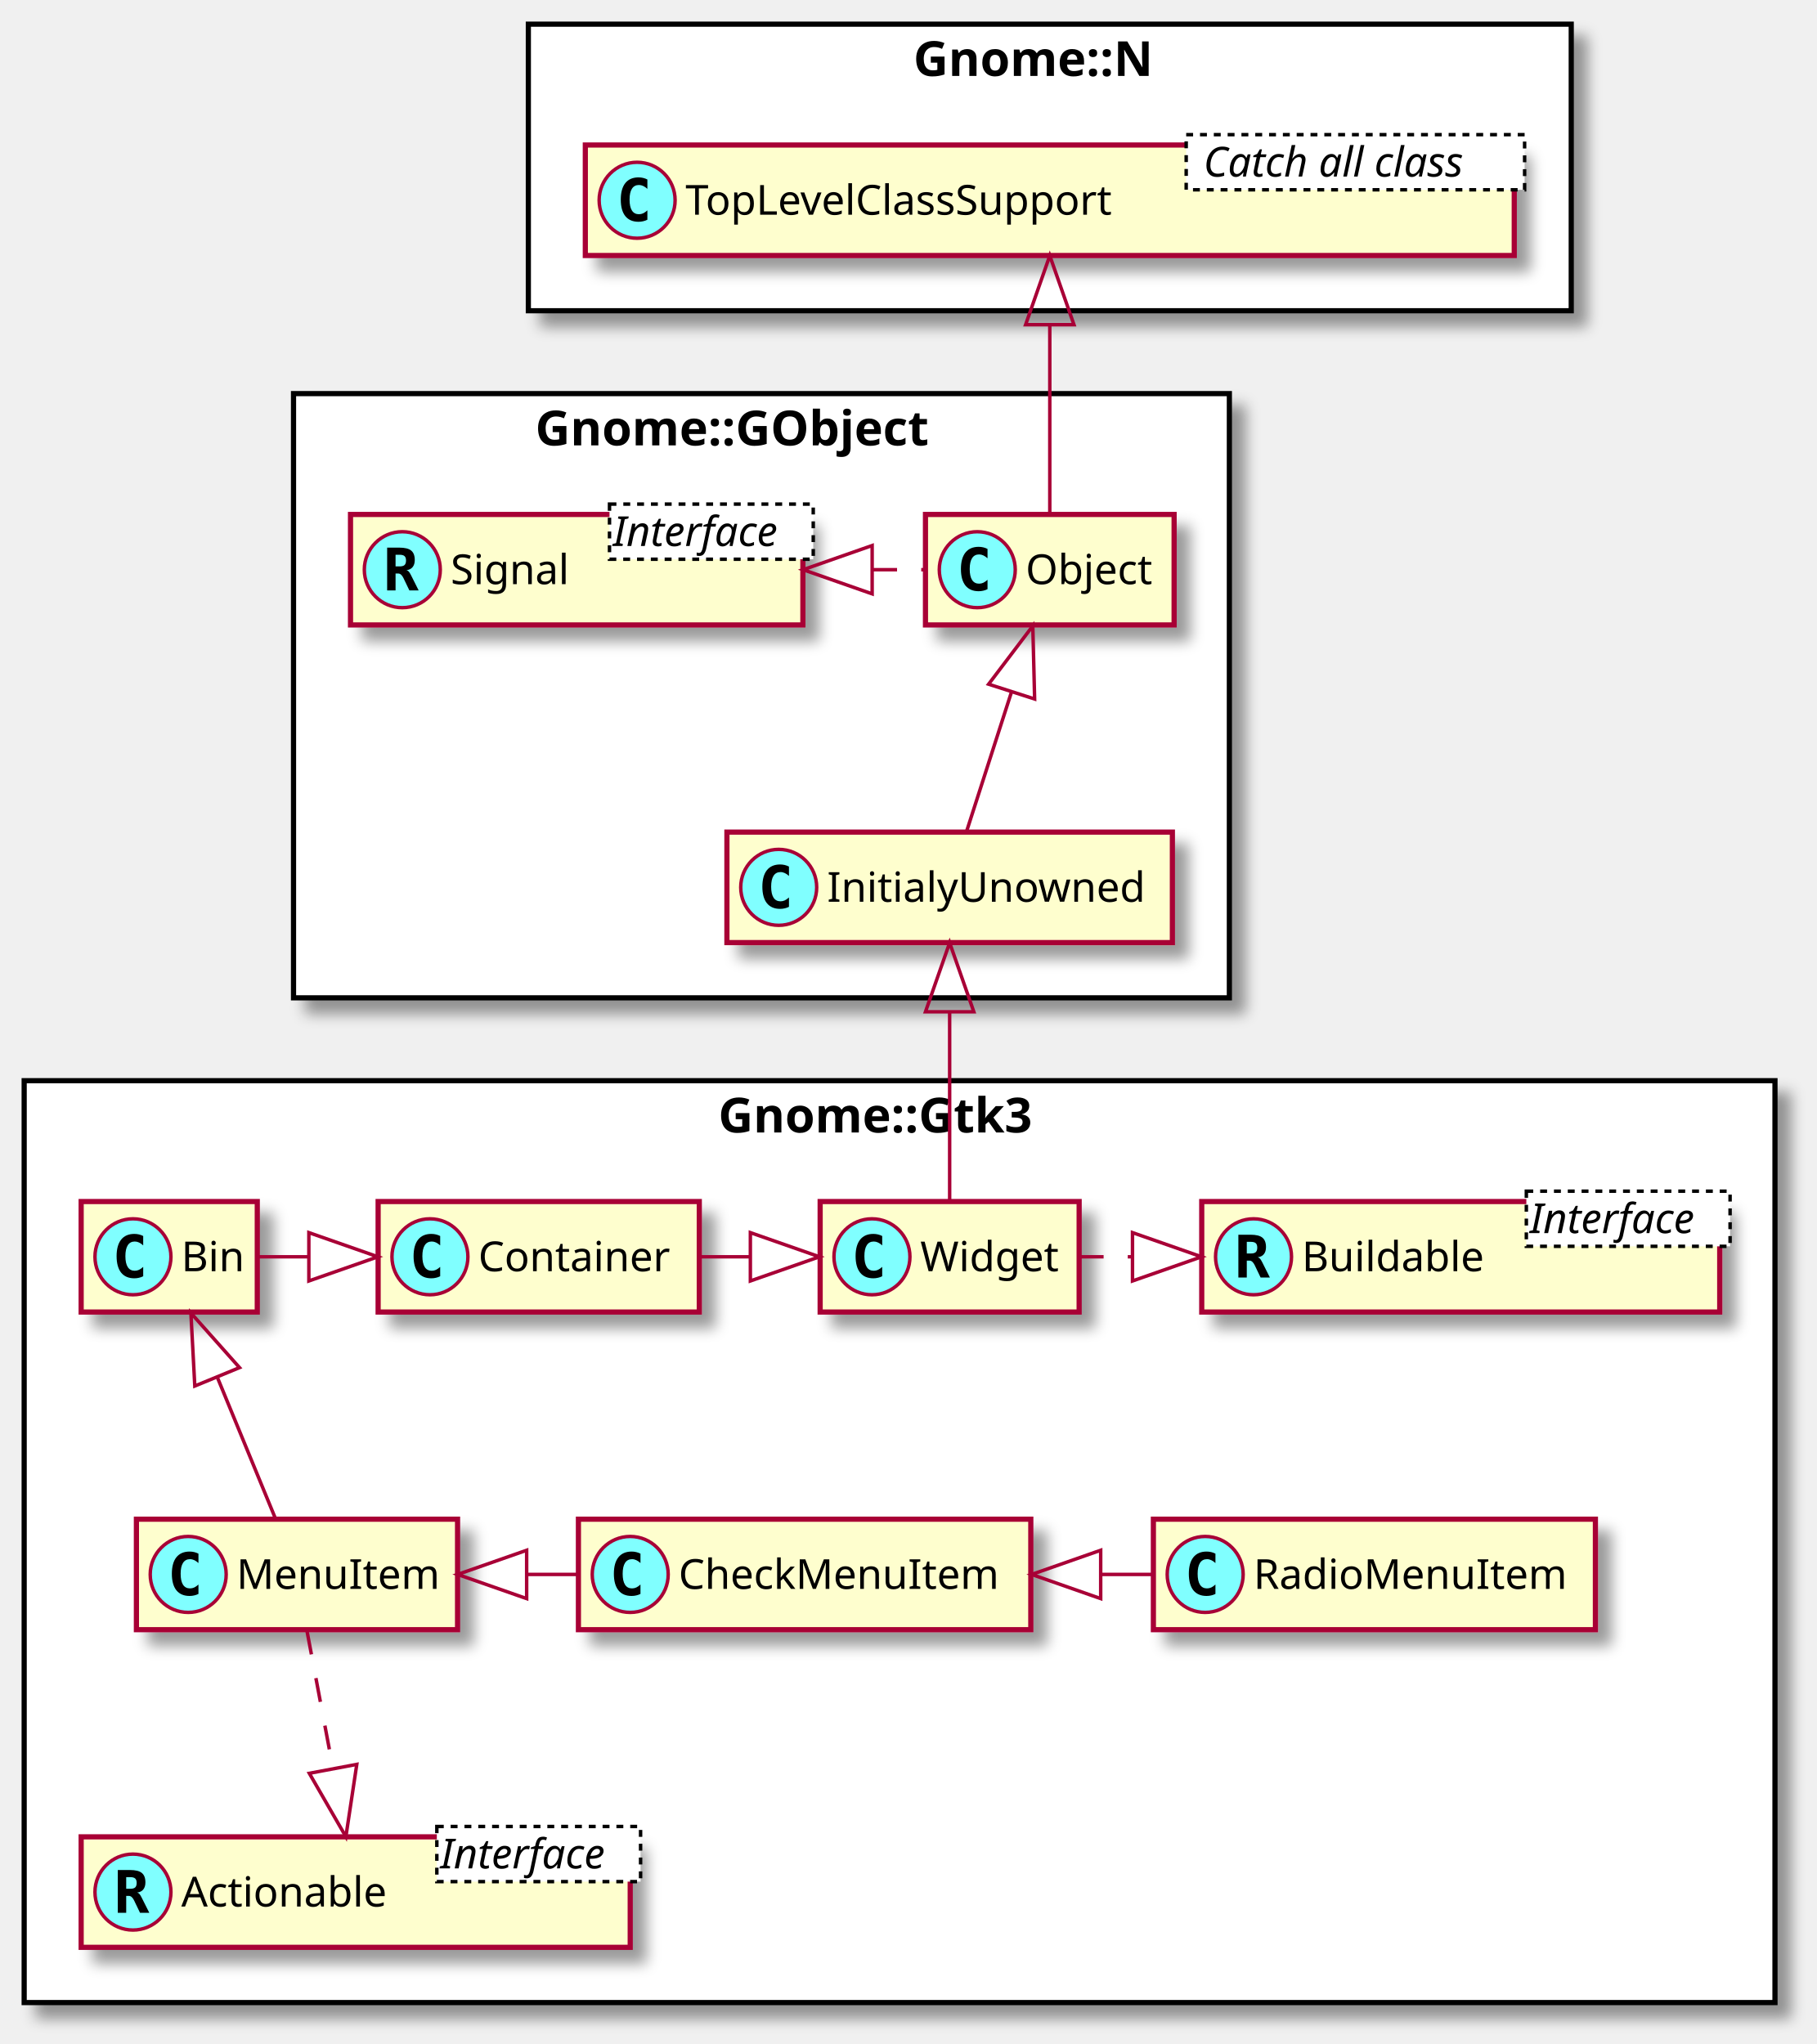
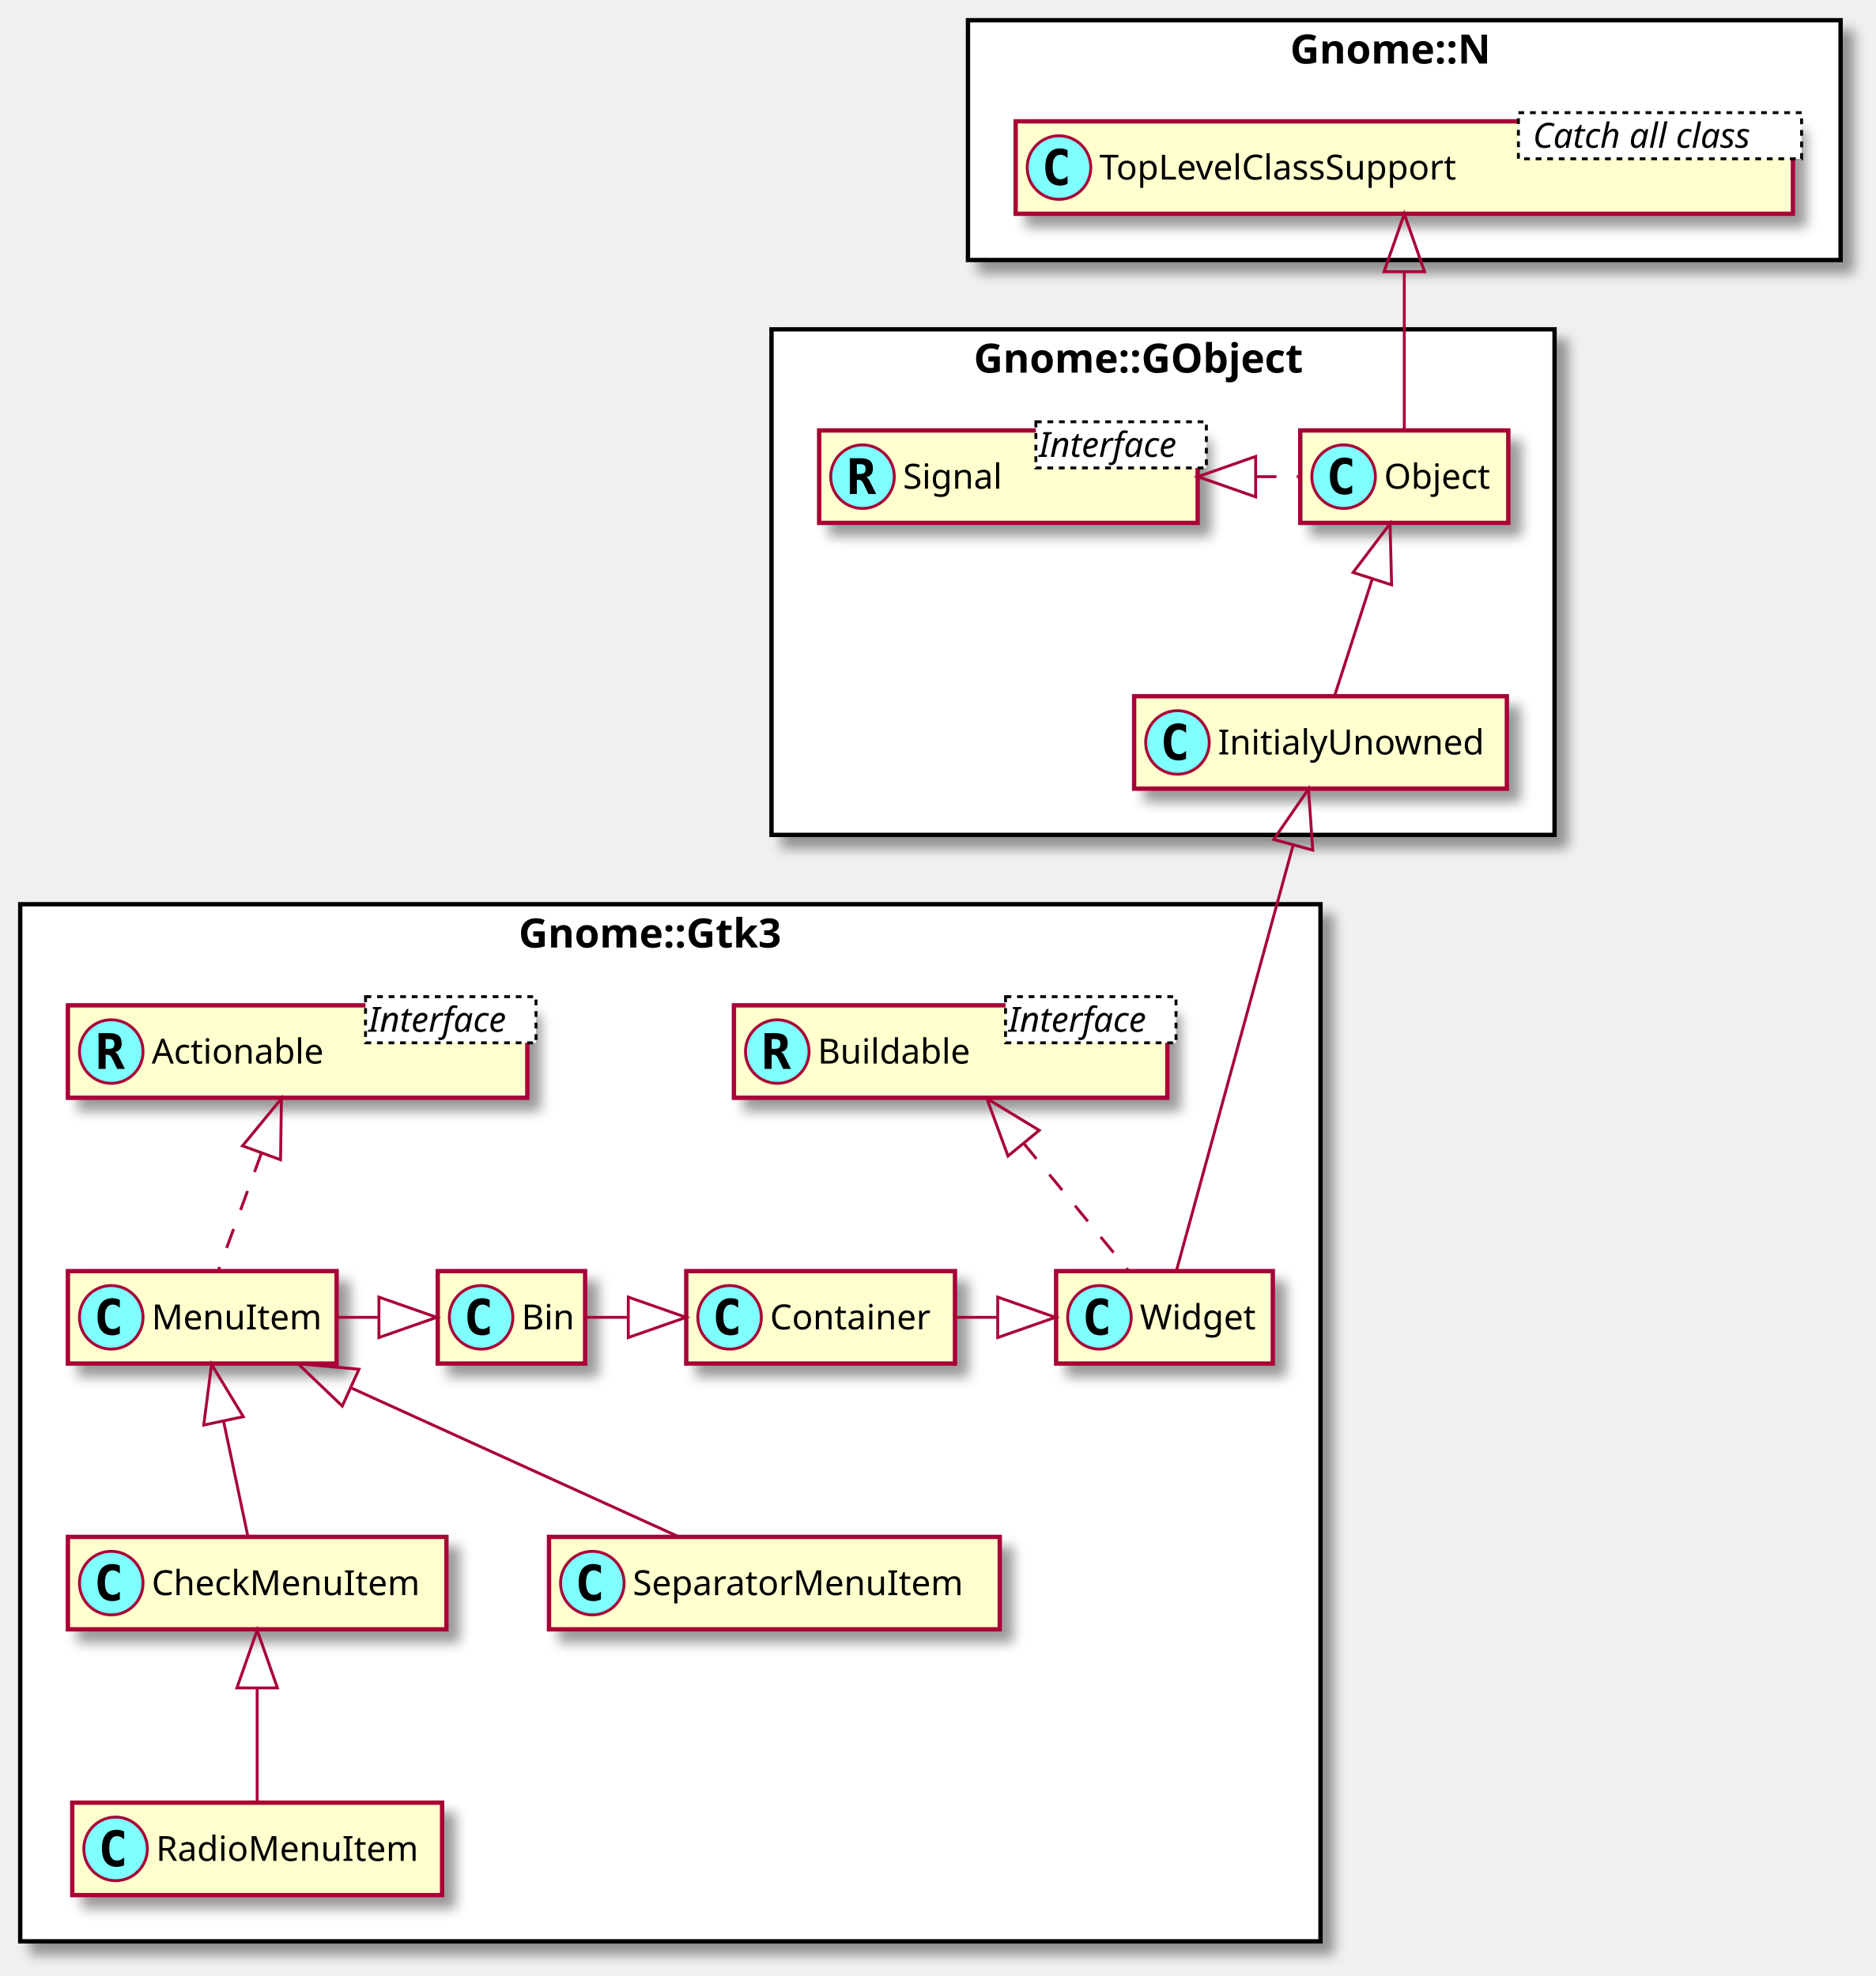
- <svg xmlns="http://www.w3.org/2000/svg" contentScriptType="application/ecmascript" contentStyleType="text/css" height="592px" preserveAspectRatio="none" style="width:526px;height:592px;" version="1.1" viewBox="0 0 526 592" width="526px" zoomAndPan="magnify">
+ <svg xmlns="http://www.w3.org/2000/svg" contentScriptType="application/ecmascript" contentStyleType="text/css" height="684px" preserveAspectRatio="none" style="width:649px;height:684px;" version="1.1" viewBox="0 0 649 684" width="649px" zoomAndPan="magnify">
  <defs>
-     <filter height="300%" id="f1158nkwj3fxun" width="300%" x="-1" y="-1">
+     <filter height="300%" id="fxnt58kn26zhu" width="300%" x="-1" y="-1">
      <feGaussianBlur result="blurOut" stdDeviation="2.0" />
      <feColorMatrix in="blurOut" result="blurOut2" type="matrix" values="0 0 0 0 0 0 0 0 0 0 0 0 0 0 0 0 0 0 .4 0" />
      <feOffset dx="4.0" dy="4.0" in="blurOut2" result="blurOut3" />
      <feBlend in="SourceGraphic" in2="blurOut3" mode="normal" />
    </filter>
  </defs>
  <g>
-     <rect fill="#FFFFFF" filter="url(#f1158nkwj3fxun)" height="83" style="stroke: #000000; stroke-width: 1.5;" width="302" x="153" y="7" />
-     <text fill="#000000" font-family="sans-serif" font-size="14" font-weight="bold" lengthAdjust="spacingAndGlyphs" textLength="79" x="264.5" y="21.995">Gnome::N</text>
-     <rect fill="#FFFFFF" filter="url(#f1158nkwj3fxun)" height="175" style="stroke: #000000; stroke-width: 1.5;" width="271" x="85" y="114" />
-     <text fill="#000000" font-family="sans-serif" font-size="14" font-weight="bold" lengthAdjust="spacingAndGlyphs" textLength="131" x="155" y="128.995">Gnome::GObject</text>
-     <rect fill="#FFFFFF" filter="url(#f1158nkwj3fxun)" height="267" style="stroke: #000000; stroke-width: 1.5;" width="507" x="7" y="313" />
-     <text fill="#000000" font-family="sans-serif" font-size="14" font-weight="bold" lengthAdjust="spacingAndGlyphs" textLength="105" x="208" y="327.995">Gnome::Gtk3</text>
-     <rect codeLine="9" fill="#FEFECE" filter="url(#f1158nkwj3fxun)" height="32" id="Gnome::N::TopLevelClassSupport" style="stroke: #A80036; stroke-width: 1.5;" width="269" x="169.5" y="42" />
-     <ellipse cx="184.5" cy="58" fill="#80FFFF" rx="11" ry="11" style="stroke: #A80036; stroke-width: 1.0;" />
-     <path d="M187.469,63.641 Q186.891,63.938 186.25,64.078 Q185.609,64.234 184.906,64.234 Q182.406,64.234 181.078,62.594 Q179.766,60.938 179.766,57.812 Q179.766,54.688 181.078,53.031 Q182.406,51.375 184.906,51.375 Q185.609,51.375 186.25,51.531 Q186.906,51.688 187.469,51.984 L187.469,54.703 Q186.844,54.125 186.25,53.859 Q185.656,53.578 185.031,53.578 Q183.688,53.578 183,54.656 Q182.312,55.719 182.312,57.812 Q182.312,59.906 183,60.984 Q183.688,62.047 185.031,62.047 Q185.656,62.047 186.25,61.781 Q186.844,61.5 187.469,60.922 L187.469,63.641 Z " />
-     <text fill="#000000" font-family="sans-serif" font-size="12" lengthAdjust="spacingAndGlyphs" textLength="137" x="198.5" y="62.181">TopLevelClassSupport</text>
-     <rect fill="#FFFFFF" height="15.969" style="stroke: #000000; stroke-width: 1.0; stroke-dasharray: 2.0,2.0;" width="98" x="343.5" y="39" />
-     <text fill="#000000" font-family="sans-serif" font-size="12" font-style="italic" lengthAdjust="spacingAndGlyphs" textLength="88" x="348.5" y="51.139">Catch all class</text>
-     <rect codeLine="12" fill="#FEFECE" filter="url(#f1158nkwj3fxun)" height="32" id="Gnome::GObject::Signal" style="stroke: #A80036; stroke-width: 1.5;" width="131" x="101.5" y="149" />
-     <ellipse cx="116.5" cy="165" fill="#80FFFF" rx="11" ry="11" style="stroke: #A80036; stroke-width: 1.0;" />
-     <path d="M117.703,165.141 Q118.062,165.219 118.328,165.5 Q118.609,165.766 119,166.547 L121.234,171 L118.547,171 L117.047,167.875 Q116.984,167.734 116.875,167.5 Q116.219,166.109 115.328,166.109 L114.547,166.109 L114.547,171 L112.109,171 L112.109,158.609 L115.641,158.609 Q118.031,158.609 119.062,159.453 Q120.109,160.297 120.109,162.203 Q120.109,163.484 119.484,164.25 Q118.875,165 117.703,165.141 Z M114.547,160.672 L114.547,164.047 L115.703,164.047 Q116.719,164.047 117.141,163.656 Q117.578,163.25 117.578,162.344 Q117.578,161.453 117.141,161.062 Q116.719,160.672 115.703,160.672 L114.547,160.672 Z " />
-     <text fill="#000000" font-family="sans-serif" font-size="12" lengthAdjust="spacingAndGlyphs" textLength="38" x="130.5" y="169.181">Signal</text>
-     <rect fill="#FFFFFF" height="15.969" style="stroke: #000000; stroke-width: 1.0; stroke-dasharray: 2.0,2.0;" width="59" x="176.5" y="146" />
-     <text fill="#000000" font-family="sans-serif" font-size="12" font-style="italic" lengthAdjust="spacingAndGlyphs" textLength="57" x="177.5" y="158.139">Interface</text>
-     <rect fill="#FEFECE" filter="url(#f1158nkwj3fxun)" height="32" id="Gnome::GObject::Object" style="stroke: #A80036; stroke-width: 1.5;" width="72" x="268" y="149" />
-     <ellipse cx="283" cy="165" fill="#80FFFF" rx="11" ry="11" style="stroke: #A80036; stroke-width: 1.0;" />
-     <path d="M285.969,170.641 Q285.391,170.938 284.75,171.078 Q284.109,171.234 283.406,171.234 Q280.906,171.234 279.578,169.594 Q278.266,167.938 278.266,164.812 Q278.266,161.688 279.578,160.031 Q280.906,158.375 283.406,158.375 Q284.109,158.375 284.75,158.531 Q285.406,158.688 285.969,158.984 L285.969,161.703 Q285.344,161.125 284.75,160.859 Q284.156,160.578 283.531,160.578 Q282.188,160.578 281.5,161.656 Q280.812,162.719 280.812,164.812 Q280.812,166.906 281.5,167.984 Q282.188,169.047 283.531,169.047 Q284.156,169.047 284.75,168.781 Q285.344,168.5 285.969,167.922 L285.969,170.641 Z " />
-     <text fill="#000000" font-family="sans-serif" font-size="12" lengthAdjust="spacingAndGlyphs" textLength="40" x="297" y="169.181">Object</text>
-     <rect fill="#FEFECE" filter="url(#f1158nkwj3fxun)" height="32" id="Gnome::GObject::InitialyUnowned" style="stroke: #A80036; stroke-width: 1.5;" width="129" x="210.5" y="241" />
-     <ellipse cx="225.5" cy="257" fill="#80FFFF" rx="11" ry="11" style="stroke: #A80036; stroke-width: 1.0;" />
-     <path d="M228.469,262.641 Q227.891,262.938 227.25,263.078 Q226.609,263.234 225.906,263.234 Q223.406,263.234 222.078,261.594 Q220.766,259.938 220.766,256.812 Q220.766,253.688 222.078,252.031 Q223.406,250.375 225.906,250.375 Q226.609,250.375 227.25,250.531 Q227.906,250.688 228.469,250.984 L228.469,253.703 Q227.844,253.125 227.25,252.859 Q226.656,252.578 226.031,252.578 Q224.688,252.578 224,253.656 Q223.312,254.719 223.312,256.812 Q223.312,258.906 224,259.984 Q224.688,261.047 226.031,261.047 Q226.656,261.047 227.25,260.781 Q227.844,260.5 228.469,259.922 L228.469,262.641 Z " />
-     <text fill="#000000" font-family="sans-serif" font-size="12" lengthAdjust="spacingAndGlyphs" textLength="97" x="239.5" y="261.181">InitialyUnowned</text>
-     <rect codeLine="15" fill="#FEFECE" filter="url(#f1158nkwj3fxun)" height="32" id="Gnome::Gtk3::Buildable" style="stroke: #A80036; stroke-width: 1.5;" width="150" x="348" y="348" />
-     <ellipse cx="363" cy="364" fill="#80FFFF" rx="11" ry="11" style="stroke: #A80036; stroke-width: 1.0;" />
-     <path d="M364.203,364.141 Q364.562,364.219 364.828,364.5 Q365.109,364.766 365.5,365.547 L367.734,370 L365.047,370 L363.547,366.875 Q363.484,366.734 363.375,366.5 Q362.719,365.109 361.828,365.109 L361.047,365.109 L361.047,370 L358.609,370 L358.609,357.609 L362.141,357.609 Q364.531,357.609 365.562,358.453 Q366.609,359.297 366.609,361.203 Q366.609,362.484 365.984,363.25 Q365.375,364 364.203,364.141 Z M361.047,359.672 L361.047,363.047 L362.203,363.047 Q363.219,363.047 363.641,362.656 Q364.078,362.25 364.078,361.344 Q364.078,360.453 363.641,360.062 Q363.219,359.672 362.203,359.672 L361.047,359.672 Z " />
-     <text fill="#000000" font-family="sans-serif" font-size="12" lengthAdjust="spacingAndGlyphs" textLength="57" x="377" y="368.181">Buildable</text>
-     <rect fill="#FFFFFF" height="15.969" style="stroke: #000000; stroke-width: 1.0; stroke-dasharray: 2.0,2.0;" width="59" x="442" y="345" />
-     <text fill="#000000" font-family="sans-serif" font-size="12" font-style="italic" lengthAdjust="spacingAndGlyphs" textLength="57" x="443" y="357.139">Interface</text>
-     <rect codeLine="18" fill="#FEFECE" filter="url(#f1158nkwj3fxun)" height="32" id="Gnome::Gtk3::Actionable" style="stroke: #A80036; stroke-width: 1.5;" width="159" x="23.5" y="532" />
+     <rect fill="#FFFFFF" filter="url(#fxnt58kn26zhu)" height="83" style="stroke: #000000; stroke-width: 1.5;" width="302" x="335" y="7" />
+     <text fill="#000000" font-family="sans-serif" font-size="14" font-weight="bold" lengthAdjust="spacingAndGlyphs" textLength="79" x="446.5" y="21.995">Gnome::N</text>
+     <rect fill="#FFFFFF" filter="url(#fxnt58kn26zhu)" height="175" style="stroke: #000000; stroke-width: 1.5;" width="271" x="267" y="114" />
+     <text fill="#000000" font-family="sans-serif" font-size="14" font-weight="bold" lengthAdjust="spacingAndGlyphs" textLength="131" x="337" y="128.995">Gnome::GObject</text>
+     <rect fill="#FFFFFF" filter="url(#fxnt58kn26zhu)" height="359" style="stroke: #000000; stroke-width: 1.5;" width="450" x="7" y="313" />
+     <text fill="#000000" font-family="sans-serif" font-size="14" font-weight="bold" lengthAdjust="spacingAndGlyphs" textLength="105" x="179.5" y="327.995">Gnome::Gtk3</text>
+     <rect codeLine="9" fill="#FEFECE" filter="url(#fxnt58kn26zhu)" height="32" id="Gnome::N::TopLevelClassSupport" style="stroke: #A80036; stroke-width: 1.5;" width="269" x="351.5" y="42" />
+     <ellipse cx="366.5" cy="58" fill="#80FFFF" rx="11" ry="11" style="stroke: #A80036; stroke-width: 1.0;" />
+     <path d="M369.469,63.641 Q368.891,63.938 368.25,64.078 Q367.609,64.234 366.906,64.234 Q364.406,64.234 363.078,62.594 Q361.766,60.938 361.766,57.812 Q361.766,54.688 363.078,53.031 Q364.406,51.375 366.906,51.375 Q367.609,51.375 368.25,51.531 Q368.906,51.688 369.469,51.984 L369.469,54.703 Q368.844,54.125 368.25,53.859 Q367.656,53.578 367.031,53.578 Q365.688,53.578 365,54.656 Q364.312,55.719 364.312,57.812 Q364.312,59.906 365,60.984 Q365.688,62.047 367.031,62.047 Q367.656,62.047 368.25,61.781 Q368.844,61.5 369.469,60.922 L369.469,63.641 Z " />
+     <text fill="#000000" font-family="sans-serif" font-size="12" lengthAdjust="spacingAndGlyphs" textLength="137" x="380.5" y="62.154">TopLevelClassSupport</text>
+     <rect fill="#FFFFFF" height="15.969" style="stroke: #000000; stroke-width: 1.0; stroke-dasharray: 2.0,2.0;" width="98" x="525.5" y="39" />
+     <text fill="#000000" font-family="sans-serif" font-size="12" font-style="italic" lengthAdjust="spacingAndGlyphs" textLength="88" x="530.5" y="51.139">Catch all class</text>
+     <rect codeLine="12" fill="#FEFECE" filter="url(#fxnt58kn26zhu)" height="32" id="Gnome::GObject::Signal" style="stroke: #A80036; stroke-width: 1.5;" width="131" x="283.5" y="149" />
+     <ellipse cx="298.5" cy="165" fill="#80FFFF" rx="11" ry="11" style="stroke: #A80036; stroke-width: 1.0;" />
+     <path d="M299.703,165.141 Q300.062,165.219 300.328,165.5 Q300.609,165.766 301,166.547 L303.234,171 L300.547,171 L299.047,167.875 Q298.984,167.734 298.875,167.5 Q298.219,166.109 297.328,166.109 L296.547,166.109 L296.547,171 L294.109,171 L294.109,158.609 L297.641,158.609 Q300.031,158.609 301.062,159.453 Q302.109,160.297 302.109,162.203 Q302.109,163.484 301.484,164.25 Q300.875,165 299.703,165.141 Z M296.547,160.672 L296.547,164.047 L297.703,164.047 Q298.719,164.047 299.141,163.656 Q299.578,163.25 299.578,162.344 Q299.578,161.453 299.141,161.062 Q298.719,160.672 297.703,160.672 L296.547,160.672 Z " />
+     <text fill="#000000" font-family="sans-serif" font-size="12" lengthAdjust="spacingAndGlyphs" textLength="38" x="312.5" y="169.154">Signal</text>
+     <rect fill="#FFFFFF" height="15.969" style="stroke: #000000; stroke-width: 1.0; stroke-dasharray: 2.0,2.0;" width="59" x="358.5" y="146" />
+     <text fill="#000000" font-family="sans-serif" font-size="12" font-style="italic" lengthAdjust="spacingAndGlyphs" textLength="57" x="359.5" y="158.139">Interface</text>
+     <rect fill="#FEFECE" filter="url(#fxnt58kn26zhu)" height="32" id="Gnome::GObject::Object" style="stroke: #A80036; stroke-width: 1.5;" width="72" x="450" y="149" />
+     <ellipse cx="465" cy="165" fill="#80FFFF" rx="11" ry="11" style="stroke: #A80036; stroke-width: 1.0;" />
+     <path d="M467.969,170.641 Q467.391,170.938 466.75,171.078 Q466.109,171.234 465.406,171.234 Q462.906,171.234 461.578,169.594 Q460.266,167.938 460.266,164.812 Q460.266,161.688 461.578,160.031 Q462.906,158.375 465.406,158.375 Q466.109,158.375 466.75,158.531 Q467.406,158.688 467.969,158.984 L467.969,161.703 Q467.344,161.125 466.75,160.859 Q466.156,160.578 465.531,160.578 Q464.188,160.578 463.5,161.656 Q462.812,162.719 462.812,164.812 Q462.812,166.906 463.5,167.984 Q464.188,169.047 465.531,169.047 Q466.156,169.047 466.75,168.781 Q467.344,168.5 467.969,167.922 L467.969,170.641 Z " />
+     <text fill="#000000" font-family="sans-serif" font-size="12" lengthAdjust="spacingAndGlyphs" textLength="40" x="479" y="169.154">Object</text>
+     <rect fill="#FEFECE" filter="url(#fxnt58kn26zhu)" height="32" id="Gnome::GObject::InitialyUnowned" style="stroke: #A80036; stroke-width: 1.5;" width="129" x="392.5" y="241" />
+     <ellipse cx="407.5" cy="257" fill="#80FFFF" rx="11" ry="11" style="stroke: #A80036; stroke-width: 1.0;" />
+     <path d="M410.469,262.641 Q409.891,262.938 409.25,263.078 Q408.609,263.234 407.906,263.234 Q405.406,263.234 404.078,261.594 Q402.766,259.938 402.766,256.812 Q402.766,253.688 404.078,252.031 Q405.406,250.375 407.906,250.375 Q408.609,250.375 409.25,250.531 Q409.906,250.688 410.469,250.984 L410.469,253.703 Q409.844,253.125 409.25,252.859 Q408.656,252.578 408.031,252.578 Q406.688,252.578 406,253.656 Q405.312,254.719 405.312,256.812 Q405.312,258.906 406,259.984 Q406.688,261.047 408.031,261.047 Q408.656,261.047 409.25,260.781 Q409.844,260.5 410.469,259.922 L410.469,262.641 Z " />
+     <text fill="#000000" font-family="sans-serif" font-size="12" lengthAdjust="spacingAndGlyphs" textLength="97" x="421.5" y="261.154">InitialyUnowned</text>
+     <rect codeLine="15" fill="#FEFECE" filter="url(#fxnt58kn26zhu)" height="32" id="Gnome::Gtk3::Buildable" style="stroke: #A80036; stroke-width: 1.5;" width="150" x="254" y="348" />
+     <ellipse cx="269" cy="364" fill="#80FFFF" rx="11" ry="11" style="stroke: #A80036; stroke-width: 1.0;" />
+     <path d="M270.203,364.141 Q270.562,364.219 270.828,364.5 Q271.109,364.766 271.5,365.547 L273.734,370 L271.047,370 L269.547,366.875 Q269.484,366.734 269.375,366.5 Q268.719,365.109 267.828,365.109 L267.047,365.109 L267.047,370 L264.609,370 L264.609,357.609 L268.141,357.609 Q270.531,357.609 271.562,358.453 Q272.609,359.297 272.609,361.203 Q272.609,362.484 271.984,363.25 Q271.375,364 270.203,364.141 Z M267.047,359.672 L267.047,363.047 L268.203,363.047 Q269.219,363.047 269.641,362.656 Q270.078,362.25 270.078,361.344 Q270.078,360.453 269.641,360.062 Q269.219,359.672 268.203,359.672 L267.047,359.672 Z " />
+     <text fill="#000000" font-family="sans-serif" font-size="12" lengthAdjust="spacingAndGlyphs" textLength="57" x="283" y="368.154">Buildable</text>
+     <rect fill="#FFFFFF" height="15.969" style="stroke: #000000; stroke-width: 1.0; stroke-dasharray: 2.0,2.0;" width="59" x="348" y="345" />
+     <text fill="#000000" font-family="sans-serif" font-size="12" font-style="italic" lengthAdjust="spacingAndGlyphs" textLength="57" x="349" y="357.139">Interface</text>
+     <rect codeLine="18" fill="#FEFECE" filter="url(#fxnt58kn26zhu)" height="32" id="Gnome::Gtk3::Actionable" style="stroke: #A80036; stroke-width: 1.5;" width="159" x="23.5" y="348" />
+     <ellipse cx="38.5" cy="364" fill="#80FFFF" rx="11" ry="11" style="stroke: #A80036; stroke-width: 1.0;" />
+     <path d="M39.703,364.141 Q40.062,364.219 40.328,364.5 Q40.609,364.766 41,365.547 L43.234,370 L40.547,370 L39.047,366.875 Q38.984,366.734 38.875,366.5 Q38.219,365.109 37.328,365.109 L36.547,365.109 L36.547,370 L34.109,370 L34.109,357.609 L37.641,357.609 Q40.031,357.609 41.062,358.453 Q42.109,359.297 42.109,361.203 Q42.109,362.484 41.484,363.25 Q40.875,364 39.703,364.141 Z M36.547,359.672 L36.547,363.047 L37.703,363.047 Q38.719,363.047 39.141,362.656 Q39.578,362.25 39.578,361.344 Q39.578,360.453 39.141,360.062 Q38.719,359.672 37.703,359.672 L36.547,359.672 Z " />
+     <text fill="#000000" font-family="sans-serif" font-size="12" lengthAdjust="spacingAndGlyphs" textLength="66" x="52.5" y="368.154">Actionable</text>
+     <rect fill="#FFFFFF" height="15.969" style="stroke: #000000; stroke-width: 1.0; stroke-dasharray: 2.0,2.0;" width="59" x="126.5" y="345" />
+     <text fill="#000000" font-family="sans-serif" font-size="12" font-style="italic" lengthAdjust="spacingAndGlyphs" textLength="57" x="127.5" y="357.139">Interface</text>
+     <rect fill="#FEFECE" filter="url(#fxnt58kn26zhu)" height="32" id="Gnome::Gtk3::Widget" style="stroke: #A80036; stroke-width: 1.5;" width="75" x="365.5" y="440" />
+     <ellipse cx="380.5" cy="456" fill="#80FFFF" rx="11" ry="11" style="stroke: #A80036; stroke-width: 1.0;" />
+     <path d="M383.469,461.641 Q382.891,461.938 382.25,462.078 Q381.609,462.234 380.906,462.234 Q378.406,462.234 377.078,460.594 Q375.766,458.938 375.766,455.812 Q375.766,452.688 377.078,451.031 Q378.406,449.375 380.906,449.375 Q381.609,449.375 382.25,449.531 Q382.906,449.688 383.469,449.984 L383.469,452.703 Q382.844,452.125 382.25,451.859 Q381.656,451.578 381.031,451.578 Q379.688,451.578 379,452.656 Q378.312,453.719 378.312,455.812 Q378.312,457.906 379,458.984 Q379.688,460.047 381.031,460.047 Q381.656,460.047 382.25,459.781 Q382.844,459.5 383.469,458.922 L383.469,461.641 Z " />
+     <text fill="#000000" font-family="sans-serif" font-size="12" lengthAdjust="spacingAndGlyphs" textLength="43" x="394.5" y="460.154">Widget</text>
+     <rect fill="#FEFECE" filter="url(#fxnt58kn26zhu)" height="32" id="Gnome::Gtk3::Container" style="stroke: #A80036; stroke-width: 1.5;" width="93" x="237.5" y="440" />
+     <ellipse cx="252.5" cy="456" fill="#80FFFF" rx="11" ry="11" style="stroke: #A80036; stroke-width: 1.0;" />
+     <path d="M255.469,461.641 Q254.891,461.938 254.25,462.078 Q253.609,462.234 252.906,462.234 Q250.406,462.234 249.078,460.594 Q247.766,458.938 247.766,455.812 Q247.766,452.688 249.078,451.031 Q250.406,449.375 252.906,449.375 Q253.609,449.375 254.25,449.531 Q254.906,449.688 255.469,449.984 L255.469,452.703 Q254.844,452.125 254.25,451.859 Q253.656,451.578 253.031,451.578 Q251.688,451.578 251,452.656 Q250.312,453.719 250.312,455.812 Q250.312,457.906 251,458.984 Q251.688,460.047 253.031,460.047 Q253.656,460.047 254.25,459.781 Q254.844,459.5 255.469,458.922 L255.469,461.641 Z " />
+     <text fill="#000000" font-family="sans-serif" font-size="12" lengthAdjust="spacingAndGlyphs" textLength="61" x="266.5" y="460.154">Container</text>
+     <rect fill="#FEFECE" filter="url(#fxnt58kn26zhu)" height="32" id="Gnome::Gtk3::Bin" style="stroke: #A80036; stroke-width: 1.5;" width="51" x="151.5" y="440" />
+     <ellipse cx="166.5" cy="456" fill="#80FFFF" rx="11" ry="11" style="stroke: #A80036; stroke-width: 1.0;" />
+     <path d="M169.469,461.641 Q168.891,461.938 168.25,462.078 Q167.609,462.234 166.906,462.234 Q164.406,462.234 163.078,460.594 Q161.766,458.938 161.766,455.812 Q161.766,452.688 163.078,451.031 Q164.406,449.375 166.906,449.375 Q167.609,449.375 168.25,449.531 Q168.906,449.688 169.469,449.984 L169.469,452.703 Q168.844,452.125 168.25,451.859 Q167.656,451.578 167.031,451.578 Q165.688,451.578 165,452.656 Q164.312,453.719 164.312,455.812 Q164.312,457.906 165,458.984 Q165.688,460.047 167.031,460.047 Q167.656,460.047 168.25,459.781 Q168.844,459.5 169.469,458.922 L169.469,461.641 Z " />
+     <text fill="#000000" font-family="sans-serif" font-size="12" lengthAdjust="spacingAndGlyphs" textLength="19" x="180.5" y="460.154">Bin</text>
+     <rect fill="#FEFECE" filter="url(#fxnt58kn26zhu)" height="32" id="Gnome::Gtk3::MenuItem" style="stroke: #A80036; stroke-width: 1.5;" width="93" x="23.5" y="440" />
+     <ellipse cx="38.5" cy="456" fill="#80FFFF" rx="11" ry="11" style="stroke: #A80036; stroke-width: 1.0;" />
+     <path d="M41.469,461.641 Q40.891,461.938 40.25,462.078 Q39.609,462.234 38.906,462.234 Q36.406,462.234 35.078,460.594 Q33.766,458.938 33.766,455.812 Q33.766,452.688 35.078,451.031 Q36.406,449.375 38.906,449.375 Q39.609,449.375 40.25,449.531 Q40.906,449.688 41.469,449.984 L41.469,452.703 Q40.844,452.125 40.25,451.859 Q39.656,451.578 39.031,451.578 Q37.688,451.578 37,452.656 Q36.312,453.719 36.312,455.812 Q36.312,457.906 37,458.984 Q37.688,460.047 39.031,460.047 Q39.656,460.047 40.25,459.781 Q40.844,459.5 41.469,458.922 L41.469,461.641 Z " />
+     <text fill="#000000" font-family="sans-serif" font-size="12" lengthAdjust="spacingAndGlyphs" textLength="61" x="52.5" y="460.154">MenuItem</text>
+     <rect fill="#FEFECE" filter="url(#fxnt58kn26zhu)" height="32" id="Gnome::Gtk3::CheckMenuItem" style="stroke: #A80036; stroke-width: 1.5;" width="131" x="23.5" y="532" />
    <ellipse cx="38.5" cy="548" fill="#80FFFF" rx="11" ry="11" style="stroke: #A80036; stroke-width: 1.0;" />
-     <path d="M39.703,548.141 Q40.062,548.219 40.328,548.5 Q40.609,548.766 41,549.547 L43.234,554 L40.547,554 L39.047,550.875 Q38.984,550.734 38.875,550.5 Q38.219,549.109 37.328,549.109 L36.547,549.109 L36.547,554 L34.109,554 L34.109,541.609 L37.641,541.609 Q40.031,541.609 41.062,542.453 Q42.109,543.297 42.109,545.203 Q42.109,546.484 41.484,547.25 Q40.875,548 39.703,548.141 Z M36.547,543.672 L36.547,547.047 L37.703,547.047 Q38.719,547.047 39.141,546.656 Q39.578,546.25 39.578,545.344 Q39.578,544.453 39.141,544.062 Q38.719,543.672 37.703,543.672 L36.547,543.672 Z " />
-     <text fill="#000000" font-family="sans-serif" font-size="12" lengthAdjust="spacingAndGlyphs" textLength="66" x="52.5" y="552.181">Actionable</text>
-     <rect fill="#FFFFFF" height="15.969" style="stroke: #000000; stroke-width: 1.0; stroke-dasharray: 2.0,2.0;" width="59" x="126.5" y="529" />
-     <text fill="#000000" font-family="sans-serif" font-size="12" font-style="italic" lengthAdjust="spacingAndGlyphs" textLength="57" x="127.5" y="541.139">Interface</text>
-     <rect fill="#FEFECE" filter="url(#f1158nkwj3fxun)" height="32" id="Gnome::Gtk3::Widget" style="stroke: #A80036; stroke-width: 1.5;" width="75" x="237.5" y="348" />
-     <ellipse cx="252.5" cy="364" fill="#80FFFF" rx="11" ry="11" style="stroke: #A80036; stroke-width: 1.0;" />
-     <path d="M255.469,369.641 Q254.891,369.938 254.25,370.078 Q253.609,370.234 252.906,370.234 Q250.406,370.234 249.078,368.594 Q247.766,366.938 247.766,363.812 Q247.766,360.688 249.078,359.031 Q250.406,357.375 252.906,357.375 Q253.609,357.375 254.25,357.531 Q254.906,357.688 255.469,357.984 L255.469,360.703 Q254.844,360.125 254.25,359.859 Q253.656,359.578 253.031,359.578 Q251.688,359.578 251,360.656 Q250.312,361.719 250.312,363.812 Q250.312,365.906 251,366.984 Q251.688,368.047 253.031,368.047 Q253.656,368.047 254.25,367.781 Q254.844,367.5 255.469,366.922 L255.469,369.641 Z " />
-     <text fill="#000000" font-family="sans-serif" font-size="12" lengthAdjust="spacingAndGlyphs" textLength="43" x="266.5" y="368.181">Widget</text>
-     <rect fill="#FEFECE" filter="url(#f1158nkwj3fxun)" height="32" id="Gnome::Gtk3::Container" style="stroke: #A80036; stroke-width: 1.5;" width="93" x="109.5" y="348" />
-     <ellipse cx="124.5" cy="364" fill="#80FFFF" rx="11" ry="11" style="stroke: #A80036; stroke-width: 1.0;" />
-     <path d="M127.469,369.641 Q126.891,369.938 126.25,370.078 Q125.609,370.234 124.906,370.234 Q122.406,370.234 121.078,368.594 Q119.766,366.938 119.766,363.812 Q119.766,360.688 121.078,359.031 Q122.406,357.375 124.906,357.375 Q125.609,357.375 126.25,357.531 Q126.906,357.688 127.469,357.984 L127.469,360.703 Q126.844,360.125 126.25,359.859 Q125.656,359.578 125.031,359.578 Q123.688,359.578 123,360.656 Q122.312,361.719 122.312,363.812 Q122.312,365.906 123,366.984 Q123.688,368.047 125.031,368.047 Q125.656,368.047 126.25,367.781 Q126.844,367.5 127.469,366.922 L127.469,369.641 Z " />
-     <text fill="#000000" font-family="sans-serif" font-size="12" lengthAdjust="spacingAndGlyphs" textLength="61" x="138.5" y="368.181">Container</text>
-     <rect fill="#FEFECE" filter="url(#f1158nkwj3fxun)" height="32" id="Gnome::Gtk3::Bin" style="stroke: #A80036; stroke-width: 1.5;" width="51" x="23.5" y="348" />
-     <ellipse cx="38.5" cy="364" fill="#80FFFF" rx="11" ry="11" style="stroke: #A80036; stroke-width: 1.0;" />
-     <path d="M41.469,369.641 Q40.891,369.938 40.25,370.078 Q39.609,370.234 38.906,370.234 Q36.406,370.234 35.078,368.594 Q33.766,366.938 33.766,363.812 Q33.766,360.688 35.078,359.031 Q36.406,357.375 38.906,357.375 Q39.609,357.375 40.25,357.531 Q40.906,357.688 41.469,357.984 L41.469,360.703 Q40.844,360.125 40.25,359.859 Q39.656,359.578 39.031,359.578 Q37.688,359.578 37,360.656 Q36.312,361.719 36.312,363.812 Q36.312,365.906 37,366.984 Q37.688,368.047 39.031,368.047 Q39.656,368.047 40.25,367.781 Q40.844,367.5 41.469,366.922 L41.469,369.641 Z " />
-     <text fill="#000000" font-family="sans-serif" font-size="12" lengthAdjust="spacingAndGlyphs" textLength="19" x="52.5" y="368.181">Bin</text>
-     <rect fill="#FEFECE" filter="url(#f1158nkwj3fxun)" height="32" id="Gnome::Gtk3::MenuItem" style="stroke: #A80036; stroke-width: 1.5;" width="93" x="39.5" y="440" />
-     <ellipse cx="54.5" cy="456" fill="#80FFFF" rx="11" ry="11" style="stroke: #A80036; stroke-width: 1.0;" />
-     <path d="M57.469,461.641 Q56.891,461.938 56.25,462.078 Q55.609,462.234 54.906,462.234 Q52.406,462.234 51.078,460.594 Q49.766,458.938 49.766,455.812 Q49.766,452.688 51.078,451.031 Q52.406,449.375 54.906,449.375 Q55.609,449.375 56.25,449.531 Q56.906,449.688 57.469,449.984 L57.469,452.703 Q56.844,452.125 56.25,451.859 Q55.656,451.578 55.031,451.578 Q53.688,451.578 53,452.656 Q52.312,453.719 52.312,455.812 Q52.312,457.906 53,458.984 Q53.688,460.047 55.031,460.047 Q55.656,460.047 56.25,459.781 Q56.844,459.5 57.469,458.922 L57.469,461.641 Z " />
-     <text fill="#000000" font-family="sans-serif" font-size="12" lengthAdjust="spacingAndGlyphs" textLength="61" x="68.5" y="460.181">MenuItem</text>
-     <rect fill="#FEFECE" filter="url(#f1158nkwj3fxun)" height="32" id="Gnome::Gtk3::CheckMenuItem" style="stroke: #A80036; stroke-width: 1.5;" width="131" x="167.5" y="440" />
-     <ellipse cx="182.5" cy="456" fill="#80FFFF" rx="11" ry="11" style="stroke: #A80036; stroke-width: 1.0;" />
-     <path d="M185.469,461.641 Q184.891,461.938 184.25,462.078 Q183.609,462.234 182.906,462.234 Q180.406,462.234 179.078,460.594 Q177.766,458.938 177.766,455.812 Q177.766,452.688 179.078,451.031 Q180.406,449.375 182.906,449.375 Q183.609,449.375 184.25,449.531 Q184.906,449.688 185.469,449.984 L185.469,452.703 Q184.844,452.125 184.25,451.859 Q183.656,451.578 183.031,451.578 Q181.688,451.578 181,452.656 Q180.312,453.719 180.312,455.812 Q180.312,457.906 181,458.984 Q181.688,460.047 183.031,460.047 Q183.656,460.047 184.25,459.781 Q184.844,459.5 185.469,458.922 L185.469,461.641 Z " />
-     <text fill="#000000" font-family="sans-serif" font-size="12" lengthAdjust="spacingAndGlyphs" textLength="99" x="196.5" y="460.181">CheckMenuItem</text>
-     <rect fill="#FEFECE" filter="url(#f1158nkwj3fxun)" height="32" id="Gnome::Gtk3::RadioMenuItem" style="stroke: #A80036; stroke-width: 1.5;" width="128" x="334" y="440" />
-     <ellipse cx="349" cy="456" fill="#80FFFF" rx="11" ry="11" style="stroke: #A80036; stroke-width: 1.0;" />
-     <path d="M351.969,461.641 Q351.391,461.938 350.75,462.078 Q350.109,462.234 349.406,462.234 Q346.906,462.234 345.578,460.594 Q344.266,458.938 344.266,455.812 Q344.266,452.688 345.578,451.031 Q346.906,449.375 349.406,449.375 Q350.109,449.375 350.75,449.531 Q351.406,449.688 351.969,449.984 L351.969,452.703 Q351.344,452.125 350.75,451.859 Q350.156,451.578 349.531,451.578 Q348.188,451.578 347.5,452.656 Q346.812,453.719 346.812,455.812 Q346.812,457.906 347.5,458.984 Q348.188,460.047 349.531,460.047 Q350.156,460.047 350.75,459.781 Q351.344,459.5 351.969,458.922 L351.969,461.641 Z " />
-     <text fill="#000000" font-family="sans-serif" font-size="12" lengthAdjust="spacingAndGlyphs" textLength="96" x="363" y="460.181">RadioMenuItem</text>
-     <path codeLine="21" d="M304,94.1 C304,112.76 304,134.73 304,148.98 " fill="none" id="Gnome::N::TopLevelClassSupport-backto-Gnome::GObject::Object" style="stroke: #A80036; stroke-width: 1.0;" />
-     <polygon fill="none" points="297,94.04,304,74.04,311,94.04,297,94.04" style="stroke: #A80036; stroke-width: 1.0;" />
-     <path codeLine="22" d="M275,293.1 C275,311.76 275,333.73 275,347.98 " fill="none" id="Gnome::GObject::InitialyUnowned-backto-Gnome::Gtk3::Widget" style="stroke: #A80036; stroke-width: 1.0;" />
-     <polygon fill="none" points="268,293.04,275,273.04,282,293.04,268,293.04" style="stroke: #A80036; stroke-width: 1.0;" />
-     <path codeLine="24" d="M292.84,200.63 C288.34,214.59 283.39,229.96 279.85,240.96 " fill="none" id="Gnome::GObject::Object-backto-Gnome::GObject::InitialyUnowned" style="stroke: #A80036; stroke-width: 1.0;" />
-     <polygon fill="none" points="286.28,198.16,299.08,181.27,299.61,202.45,286.28,198.16" style="stroke: #A80036; stroke-width: 1.0;" />
-     <path codeLine="25" d="M252.77,165 C257.85,165 262.92,165 268,165 " fill="none" id="Gnome::GObject::Signal-backto-Gnome::GObject::Object" style="stroke: #A80036; stroke-width: 1.0; stroke-dasharray: 7.0,7.0;" />
-     <polygon fill="none" points="252.56,172,232.56,165,252.56,158,252.56,172" style="stroke: #A80036; stroke-width: 1.0;" />
-     <path codeLine="27" d="M312.58,364 C317.64,364 322.71,364 327.78,364 " fill="none" id="Gnome::Gtk3::Widget-to-Gnome::Gtk3::Buildable" style="stroke: #A80036; stroke-width: 1.0; stroke-dasharray: 7.0,7.0;" />
-     <polygon fill="none" points="327.95,357,347.95,364,327.95,371,327.95,357" style="stroke: #A80036; stroke-width: 1.0;" />
-     <path codeLine="29" d="M202.95,364 C207.69,364 212.43,364 217.17,364 " fill="none" id="Gnome::Gtk3::Container-to-Gnome::Gtk3::Widget" style="stroke: #A80036; stroke-width: 1.0;" />
-     <polygon fill="none" points="217.29,357,237.29,364,217.29,371,217.29,357" style="stroke: #A80036; stroke-width: 1.0;" />
-     <path codeLine="30" d="M74.91,364 C79.68,364 84.44,364 89.21,364 " fill="none" id="Gnome::Gtk3::Bin-to-Gnome::Gtk3::Container" style="stroke: #A80036; stroke-width: 1.0;" />
-     <polygon fill="none" points="89.44,357,109.44,364,89.44,371,89.44,357" style="stroke: #A80036; stroke-width: 1.0;" />
-     <path codeLine="31" d="M63.03,399.13 C68.83,413.23 75.24,428.83 79.82,439.96 " fill="none" id="Gnome::Gtk3::Bin-backto-Gnome::Gtk3::MenuItem" style="stroke: #A80036; stroke-width: 1.0;" />
-     <polygon fill="none" points="56.41,401.43,55.28,380.27,69.36,396.1,56.41,401.43" style="stroke: #A80036; stroke-width: 1.0;" />
-     <path codeLine="32" d="M152.71,456 C157.62,456 162.53,456 167.45,456 " fill="none" id="Gnome::Gtk3::MenuItem-backto-Gnome::Gtk3::CheckMenuItem" style="stroke: #A80036; stroke-width: 1.0;" />
-     <polygon fill="none" points="152.51,463,132.51,456,152.51,449,152.51,463" style="stroke: #A80036; stroke-width: 1.0;" />
-     <path codeLine="33" d="M88.88,472.27 C90.95,483.19 93.81,498.35 96.42,512.17 " fill="none" id="Gnome::Gtk3::MenuItem-to-Gnome::Gtk3::Actionable" style="stroke: #A80036; stroke-width: 1.0; stroke-dasharray: 7.0,7.0;" />
-     <polygon fill="none" points="103.32,511.01,100.16,531.96,89.57,513.6,103.32,511.01" style="stroke: #A80036; stroke-width: 1.0;" />
-     <path codeLine="34" d="M318.92,456 C323.82,456 328.73,456 333.64,456 " fill="none" id="Gnome::Gtk3::CheckMenuItem-backto-Gnome::Gtk3::RadioMenuItem" style="stroke: #A80036; stroke-width: 1.0;" />
-     <polygon fill="none" points="318.74,463,298.74,456,318.74,449,318.74,463" style="stroke: #A80036; stroke-width: 1.0;" />
+     <path d="M41.469,553.641 Q40.891,553.938 40.25,554.078 Q39.609,554.234 38.906,554.234 Q36.406,554.234 35.078,552.594 Q33.766,550.938 33.766,547.812 Q33.766,544.688 35.078,543.031 Q36.406,541.375 38.906,541.375 Q39.609,541.375 40.25,541.531 Q40.906,541.688 41.469,541.984 L41.469,544.703 Q40.844,544.125 40.25,543.859 Q39.656,543.578 39.031,543.578 Q37.688,543.578 37,544.656 Q36.312,545.719 36.312,547.812 Q36.312,549.906 37,550.984 Q37.688,552.047 39.031,552.047 Q39.656,552.047 40.25,551.781 Q40.844,551.5 41.469,550.922 L41.469,553.641 Z " />
+     <text fill="#000000" font-family="sans-serif" font-size="12" lengthAdjust="spacingAndGlyphs" textLength="99" x="52.5" y="552.154">CheckMenuItem</text>
+     <rect fill="#FEFECE" filter="url(#fxnt58kn26zhu)" height="32" id="Gnome::Gtk3::RadioMenuItem" style="stroke: #A80036; stroke-width: 1.5;" width="128" x="25" y="624" />
+     <ellipse cx="40" cy="640" fill="#80FFFF" rx="11" ry="11" style="stroke: #A80036; stroke-width: 1.0;" />
+     <path d="M42.969,645.641 Q42.391,645.938 41.75,646.078 Q41.109,646.234 40.406,646.234 Q37.906,646.234 36.578,644.594 Q35.266,642.938 35.266,639.812 Q35.266,636.688 36.578,635.031 Q37.906,633.375 40.406,633.375 Q41.109,633.375 41.75,633.531 Q42.406,633.688 42.969,633.984 L42.969,636.703 Q42.344,636.125 41.75,635.859 Q41.156,635.578 40.531,635.578 Q39.188,635.578 38.5,636.656 Q37.812,637.719 37.812,639.812 Q37.812,641.906 38.5,642.984 Q39.188,644.047 40.531,644.047 Q41.156,644.047 41.75,643.781 Q42.344,643.5 42.969,642.922 L42.969,645.641 Z " />
+     <text fill="#000000" font-family="sans-serif" font-size="12" lengthAdjust="spacingAndGlyphs" textLength="96" x="54" y="644.154">RadioMenuItem</text>
+     <rect fill="#FEFECE" filter="url(#fxnt58kn26zhu)" height="32" id="Gnome::Gtk3::SeparatorMenuItem" style="stroke: #A80036; stroke-width: 1.5;" width="156" x="190" y="532" />
+     <ellipse cx="205" cy="548" fill="#80FFFF" rx="11" ry="11" style="stroke: #A80036; stroke-width: 1.0;" />
+     <path d="M207.969,553.641 Q207.391,553.938 206.75,554.078 Q206.109,554.234 205.406,554.234 Q202.906,554.234 201.578,552.594 Q200.266,550.938 200.266,547.812 Q200.266,544.688 201.578,543.031 Q202.906,541.375 205.406,541.375 Q206.109,541.375 206.75,541.531 Q207.406,541.688 207.969,541.984 L207.969,544.703 Q207.344,544.125 206.75,543.859 Q206.156,543.578 205.531,543.578 Q204.188,543.578 203.5,544.656 Q202.812,545.719 202.812,547.812 Q202.812,549.906 203.5,550.984 Q204.188,552.047 205.531,552.047 Q206.156,552.047 206.75,551.781 Q207.344,551.5 207.969,550.922 L207.969,553.641 Z " />
+     <text fill="#000000" font-family="sans-serif" font-size="12" lengthAdjust="spacingAndGlyphs" textLength="124" x="219" y="552.154">SeparatorMenuItem</text>
+     <path codeLine="22" d="M486,94.1 C486,112.76 486,134.73 486,148.98 " fill="none" id="Gnome::N::TopLevelClassSupport-backto-Gnome::GObject::Object" style="stroke: #A80036; stroke-width: 1.0;" />
+     <polygon fill="none" points="479,94.04,486,74.04,493,94.04,479,94.04" style="stroke: #A80036; stroke-width: 1.0;" />
+     <path codeLine="23" d="M474.84,200.63 C470.34,214.59 465.39,229.96 461.85,240.96 " fill="none" id="Gnome::GObject::Object-backto-Gnome::GObject::InitialyUnowned" style="stroke: #A80036; stroke-width: 1.0;" />
+     <polygon fill="none" points="468.28,198.16,481.08,181.27,481.61,202.45,468.28,198.16" style="stroke: #A80036; stroke-width: 1.0;" />
+     <path codeLine="24" d="M434.77,165 C439.85,165 444.92,165 450,165 " fill="none" id="Gnome::GObject::Signal-backto-Gnome::GObject::Object" style="stroke: #A80036; stroke-width: 1.0; stroke-dasharray: 7.0,7.0;" />
+     <polygon fill="none" points="434.56,172,414.56,165,434.56,158,434.56,172" style="stroke: #A80036; stroke-width: 1.0;" />
+     <path codeLine="26" d="M447.53,292.54 C435.64,335.92 415.75,408.47 407.16,439.82 " fill="none" id="Gnome::GObject::InitialyUnowned-backto-Gnome::Gtk3::Widget" style="stroke: #A80036; stroke-width: 1.0;" />
+     <polygon fill="none" points="440.81,290.57,452.85,273.13,454.32,294.27,440.81,290.57" style="stroke: #A80036; stroke-width: 1.0;" />
+     <path codeLine="27" d="M354.26,395.73 C366.54,410.66 380.74,427.93 390.63,439.96 " fill="none" id="Gnome::Gtk3::Buildable-backto-Gnome::Gtk3::Widget" style="stroke: #A80036; stroke-width: 1.0; stroke-dasharray: 7.0,7.0;" />
+     <polygon fill="none" points="348.85,400.16,341.55,380.27,359.66,391.27,348.85,400.16" style="stroke: #A80036; stroke-width: 1.0;" />
+     <path codeLine="29" d="M330.95,456 C335.69,456 340.43,456 345.17,456 " fill="none" id="Gnome::Gtk3::Container-to-Gnome::Gtk3::Widget" style="stroke: #A80036; stroke-width: 1.0;" />
+     <polygon fill="none" points="345.29,449,365.29,456,345.29,463,345.29,449" style="stroke: #A80036; stroke-width: 1.0;" />
+     <path codeLine="30" d="M202.91,456 C207.68,456 212.44,456 217.21,456 " fill="none" id="Gnome::Gtk3::Bin-to-Gnome::Gtk3::Container" style="stroke: #A80036; stroke-width: 1.0;" />
+     <polygon fill="none" points="217.44,449,237.44,456,217.44,463,217.44,449" style="stroke: #A80036; stroke-width: 1.0;" />
+     <path codeLine="32" d="M116.81,456 C121.55,456 126.29,456 131.03,456 " fill="none" id="Gnome::Gtk3::MenuItem-to-Gnome::Gtk3::Bin" style="stroke: #A80036; stroke-width: 1.0;" />
+     <polygon fill="none" points="131.14,449,151.14,456,131.14,463,131.14,449" style="stroke: #A80036; stroke-width: 1.0;" />
+     <path codeLine="33" d="M90.48,399.13 C85.32,413.23 79.6,428.83 75.52,439.96 " fill="none" id="Gnome::Gtk3::Actionable-backto-Gnome::Gtk3::MenuItem" style="stroke: #A80036; stroke-width: 1.0; stroke-dasharray: 7.0,7.0;" />
+     <polygon fill="none" points="83.94,396.64,97.4,380.27,97.09,401.45,83.94,396.64" style="stroke: #A80036; stroke-width: 1.0;" />
+     <path codeLine="35" d="M77.41,492.12 C80.33,505.95 83.53,521.09 85.82,531.96 " fill="none" id="Gnome::Gtk3::MenuItem-backto-Gnome::Gtk3::CheckMenuItem" style="stroke: #A80036; stroke-width: 1.0;" />
+     <polygon fill="none" points="70.51,493.28,73.22,472.27,84.2,490.39,70.51,493.28" style="stroke: #A80036; stroke-width: 1.0;" />
+     <path codeLine="36" d="M89,584.61 C89,598.31 89,613.22 89,623.96 " fill="none" id="Gnome::Gtk3::CheckMenuItem-backto-Gnome::Gtk3::RadioMenuItem" style="stroke: #A80036; stroke-width: 1.0;" />
+     <polygon fill="none" points="82,584.27,89,564.27,96,584.27,82,584.27" style="stroke: #A80036; stroke-width: 1.0;" />
+     <path codeLine="37" d="M121.71,480.51 C157.43,496.74 203.88,517.85 234.75,531.89 " fill="none" id="Gnome::Gtk3::MenuItem-backto-Gnome::Gtk3::SeparatorMenuItem" style="stroke: #A80036; stroke-width: 1.0;" />
+     <polygon fill="none" points="118.45,486.71,103.14,472.06,124.24,473.97,118.45,486.71" style="stroke: #A80036; stroke-width: 1.0;" />
  </g>
</svg>
